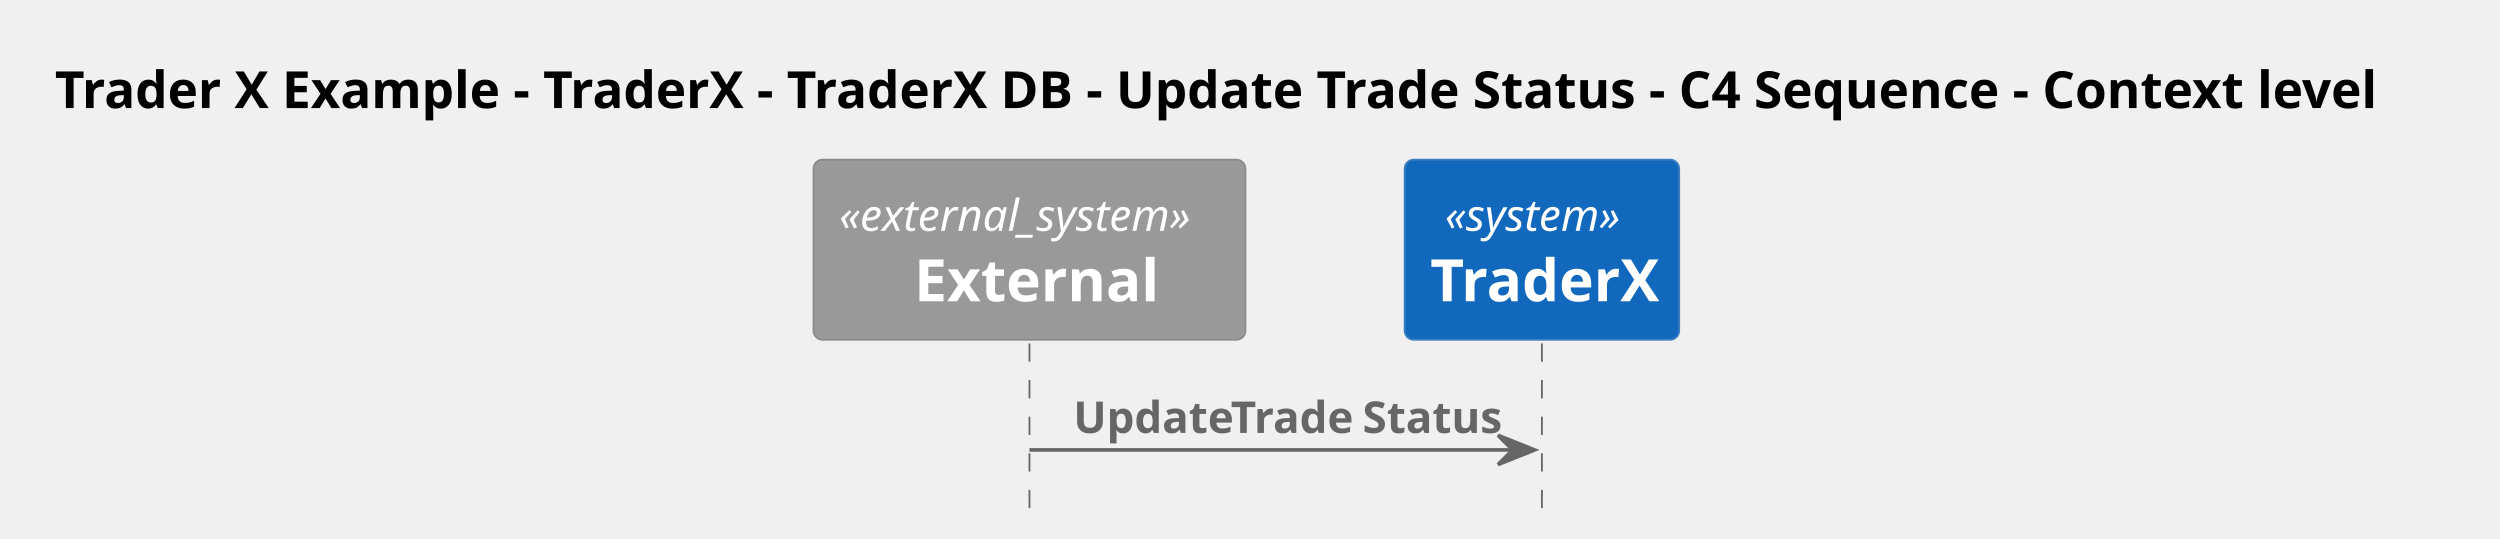
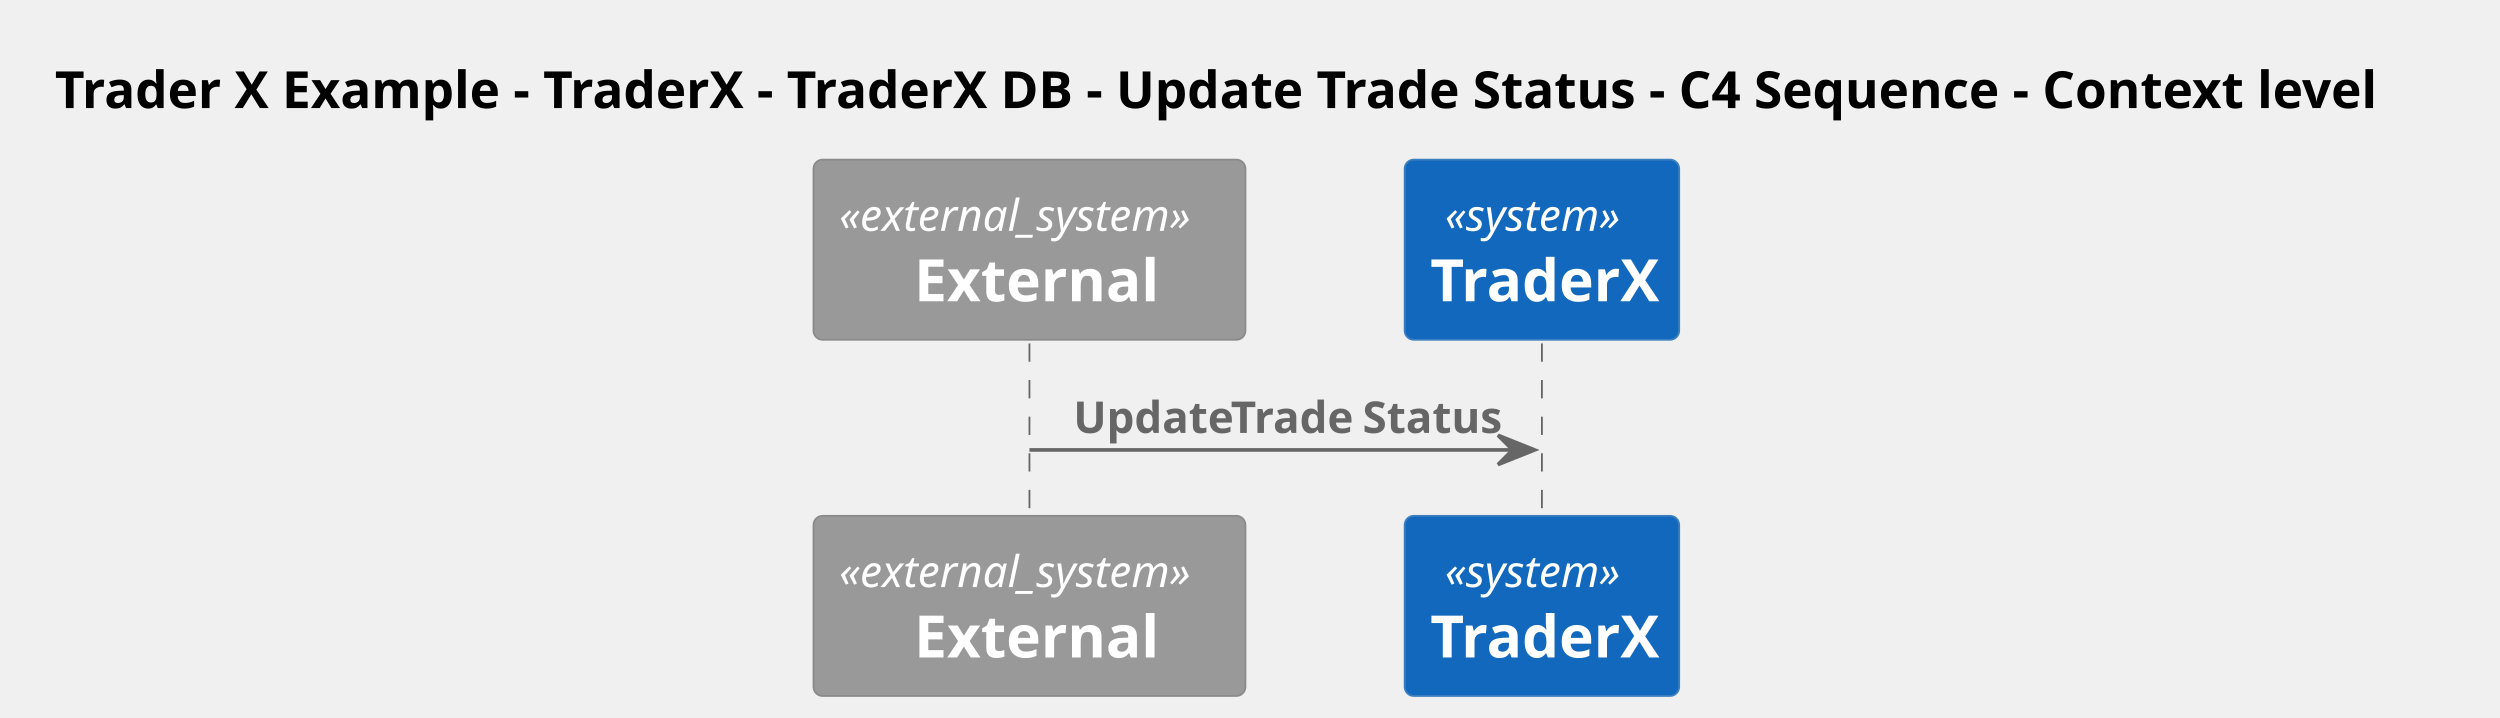
- <svg xmlns="http://www.w3.org/2000/svg" contentStyleType="text/css" height="147px" preserveAspectRatio="none" style="width:683px;height:147px;background:#FFFFFF;" version="1.1" viewBox="0 0 683 147" width="683px" zoomAndPan="magnify">
+ <svg xmlns="http://www.w3.org/2000/svg" contentStyleType="text/css" height="196px" preserveAspectRatio="none" style="width:683px;height:196px;background:#FFFFFF;" version="1.1" viewBox="0 0 683 196" width="683px" zoomAndPan="magnify">
  <defs />
  <g>
    <text fill="#000000" font-family="sans-serif" font-size="14" font-weight="bold" lengthAdjust="spacing" textLength="650" x="15" y="29.533">Trader X Example - TraderX - TraderX DB - Update Trade Status - C4 Sequence - Context level</text>
    <line style="stroke:#666666;stroke-width:0.5;stroke-dasharray:5.0,5.0;" x1="281.25" x2="281.25" y1="93.828" y2="140.922" />
    <line style="stroke:#666666;stroke-width:0.5;stroke-dasharray:5.0,5.0;" x1="421.25" x2="421.25" y1="93.828" y2="140.922" />
    <rect fill="#999999" height="49.219" rx="2.5" ry="2.5" style="stroke:#8A8A8A;stroke-width:0.5;" width="118" x="222.25" y="43.609" />
    <text fill="#FFFFFF" font-family="sans-serif" font-size="12" font-style="italic" lengthAdjust="spacing" textLength="104" x="229.25" y="63.066">«external_system»</text>
    <text fill="#FFFFFF" font-family="sans-serif" font-size="16" font-weight="bold" lengthAdjust="spacing" textLength="63" x="249.75" y="82.312">External</text>
    <rect fill="#1168BD" height="49.219" rx="2.5" ry="2.5" style="stroke:#3C7FC0;stroke-width:0.5;" width="75" x="383.75" y="43.609" />
    <text fill="#FFFFFF" font-family="sans-serif" font-size="12" font-style="italic" lengthAdjust="spacing" textLength="53" x="394.75" y="63.066">«system»</text>
    <text fill="#FFFFFF" font-family="sans-serif" font-size="16" font-weight="bold" lengthAdjust="spacing" textLength="61" x="390.75" y="82.312">TraderX</text>
+     <rect fill="#999999" height="49.219" rx="2.5" ry="2.5" style="stroke:#8A8A8A;stroke-width:0.5;" width="118" x="222.25" y="140.922" />
+     <text fill="#FFFFFF" font-family="sans-serif" font-size="12" font-style="italic" lengthAdjust="spacing" textLength="104" x="229.25" y="160.379">«external_system»</text>
+     <text fill="#FFFFFF" font-family="sans-serif" font-size="16" font-weight="bold" lengthAdjust="spacing" textLength="63" x="249.75" y="179.625">External</text>
+     <rect fill="#1168BD" height="49.219" rx="2.5" ry="2.5" style="stroke:#3C7FC0;stroke-width:0.5;" width="75" x="383.75" y="140.922" />
+     <text fill="#FFFFFF" font-family="sans-serif" font-size="12" font-style="italic" lengthAdjust="spacing" textLength="53" x="394.75" y="160.379">«system»</text>
+     <text fill="#FFFFFF" font-family="sans-serif" font-size="16" font-weight="bold" lengthAdjust="spacing" textLength="61" x="390.75" y="179.625">TraderX</text>
    <polygon fill="#666666" points="409.25,118.922,419.25,122.922,409.25,126.922,413.25,122.922" style="stroke:#666666;stroke-width:1.0;" />
    <line style="stroke:#666666;stroke-width:1.0;" x1="281.25" x2="415.25" y1="122.922" y2="122.922" />
    <text fill="#666666" font-family="sans-serif" font-size="12" font-weight="bold" lengthAdjust="spacing" textLength="40" x="293.25" y="118.285">Update</text>
    <text fill="#666666" font-family="sans-serif" font-size="12" font-weight="bold" lengthAdjust="spacing" textLength="3" x="333.25" y="118.285"> </text>
    <text fill="#666666" font-family="sans-serif" font-size="12" font-weight="bold" lengthAdjust="spacing" textLength="33" x="336.25" y="118.285">Trade</text>
    <text fill="#666666" font-family="sans-serif" font-size="12" font-weight="bold" lengthAdjust="spacing" textLength="3" x="369.25" y="118.285"> </text>
    <text fill="#666666" font-family="sans-serif" font-size="12" font-weight="bold" lengthAdjust="spacing" textLength="37" x="372.25" y="118.285">Status</text>
  </g>
</svg>
